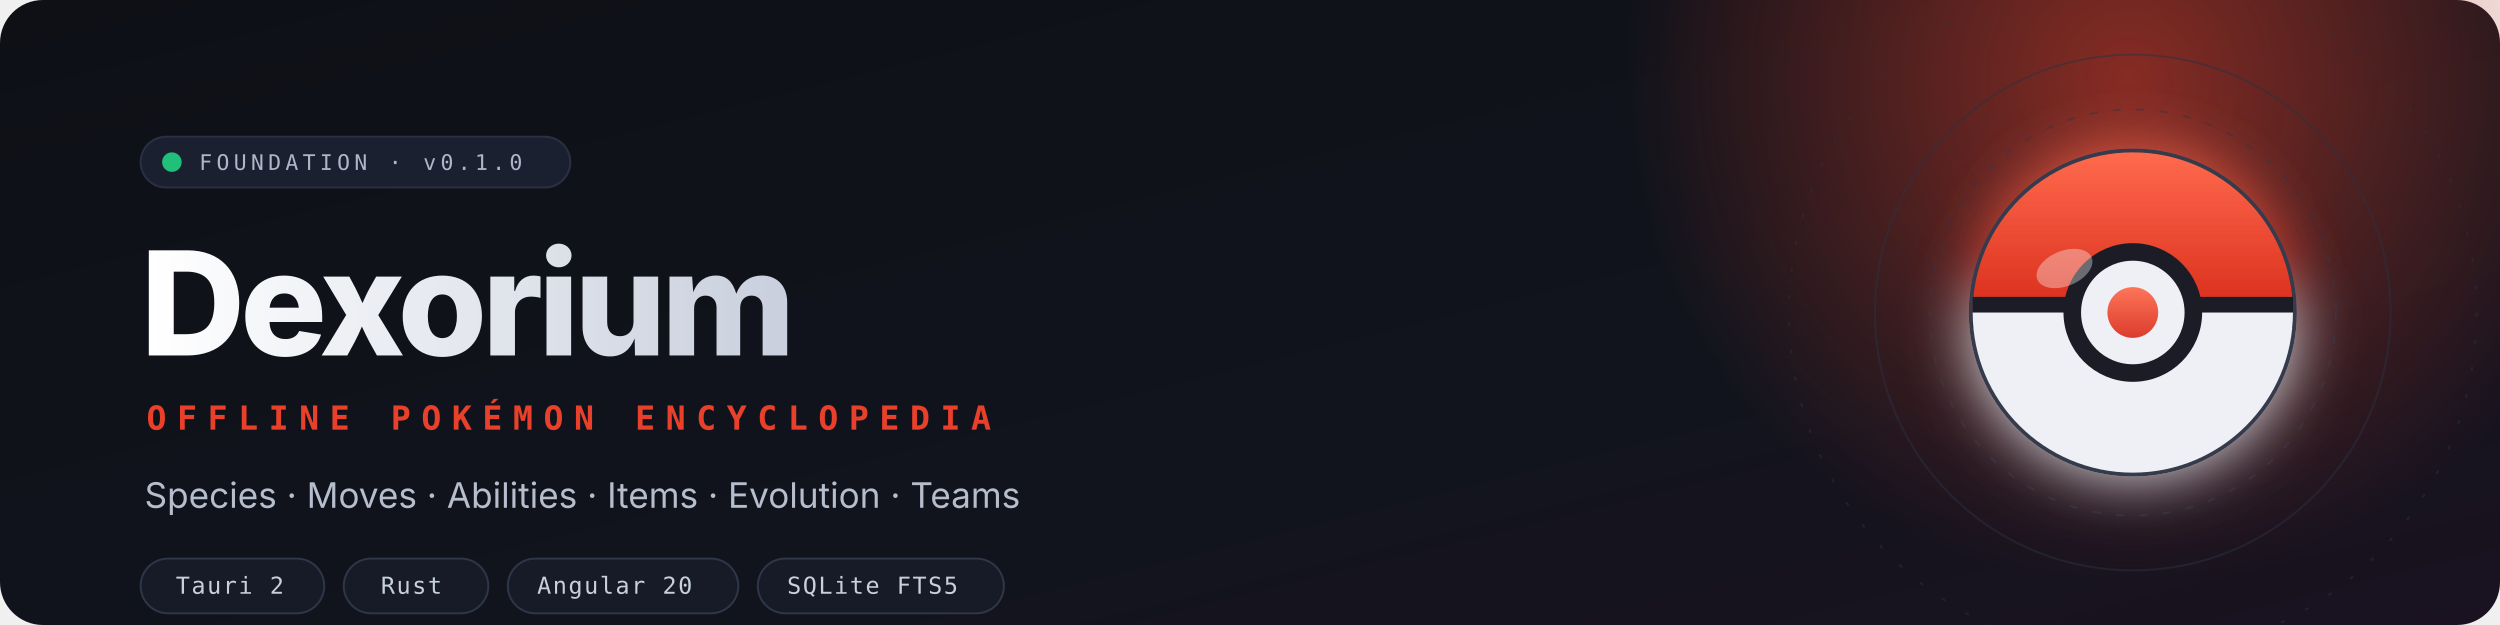
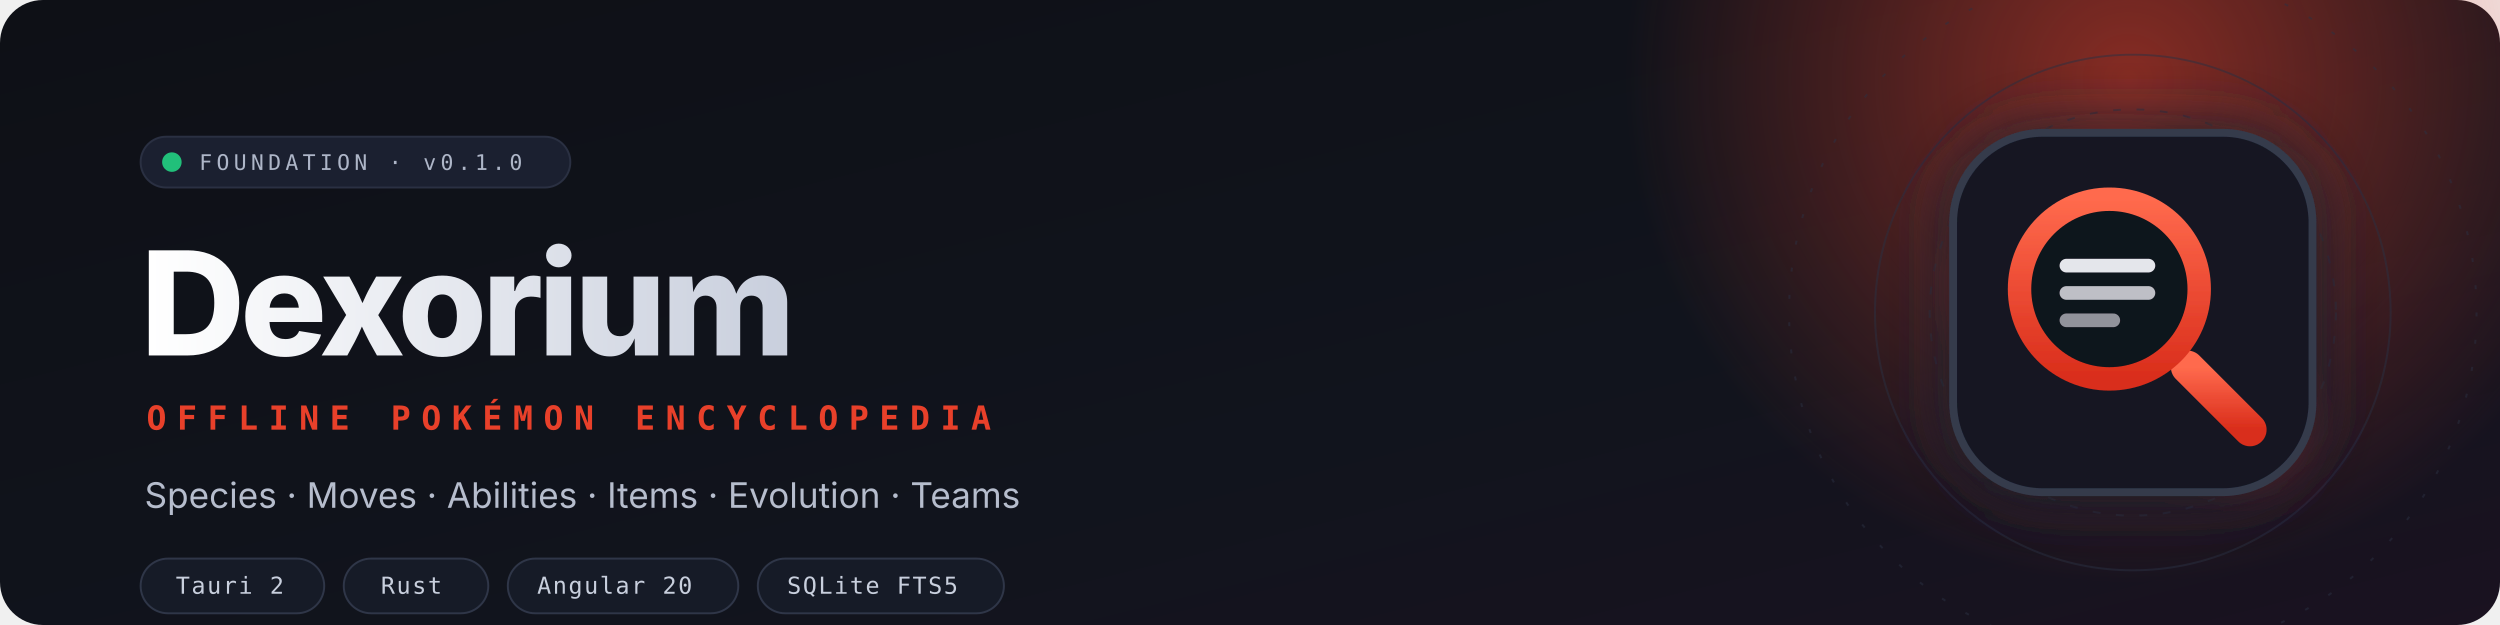
<svg xmlns="http://www.w3.org/2000/svg" width="1280" height="320" viewBox="0 0 1280 320" role="img" aria-label="Dexorium — offline Pokémon desktop encyclopedia">
  <defs>
    <linearGradient id="bg" x1="0" y1="0" x2="1" y2="1">
      <stop offset="0" stop-color="#0e1016" />
      <stop offset="0.62" stop-color="#11141d" />
      <stop offset="1" stop-color="#1a1220" />
    </linearGradient>
    <radialGradient id="glow" cx="0.5" cy="0.5" r="0.5">
      <stop offset="0" stop-color="#e8402a" stop-opacity="0.55" />
      <stop offset="1" stop-color="#e8402a" stop-opacity="0" />
    </radialGradient>
    <linearGradient id="top" x1="0" y1="0" x2="0" y2="1">
      <stop offset="0" stop-color="#ff6a4d" />
      <stop offset="1" stop-color="#d92d1b" />
    </linearGradient>
    <linearGradient id="title" x1="0" y1="0" x2="1" y2="0">
      <stop offset="0" stop-color="#ffffff" />
      <stop offset="1" stop-color="#c9cfdd" />
    </linearGradient>
    <filter id="shadow" x="-30%" y="-30%" width="160%" height="160%">
      <feDropShadow dx="0" dy="18" stdDeviation="22" flood-color="#000000" flood-opacity="0.45" />
    </filter>
-     <filter id="orbGlow" x="-60%" y="-60%" width="220%" height="220%">
+     <filter id="markGlow" x="-60%" y="-60%" width="220%" height="220%">
      <feGaussianBlur stdDeviation="16" result="blur" />
      <feMerge>
        <feMergeNode in="blur" />
        <feMergeNode in="SourceGraphic" />
      </feMerge>
    </filter>
  </defs>
  <rect width="1280" height="320" rx="22" fill="url(#bg)" />
  <circle cx="1090" cy="40" r="260" fill="url(#glow)" />
  <g opacity="0.5" stroke="#2a3042" stroke-width="1" fill="none">
    <circle cx="1092" cy="160" r="132" />
    <circle cx="1092" cy="160" r="104" stroke-dasharray="4 8" />
    <circle cx="1092" cy="160" r="176" stroke-dasharray="2 12" />
  </g>
-   <g filter="url(#orbGlow)" transform="translate(1092 160)">
-     <circle r="82" fill="#1b1d26" stroke="#343a4c" stroke-width="4" />
-     <path d="M -82 0 A 82 82 0 0 1 82 0 Z" fill="url(#top)" />
-     <rect x="-82" y="-8" width="164" height="16" fill="#1b1d26" />
-     <path d="M -82 0 A 82 82 0 0 0 82 0 Z" fill="#eef0f6" />
-     <circle r="31" fill="#eef0f6" stroke="#1b1d26" stroke-width="9" />
-     <circle r="13" fill="url(#top)" opacity="0.92" />
-     <ellipse cx="-24" cy="-34" rx="15" ry="9" fill="#ffffff" opacity="0.35" transform="rotate(-22)" />
+   <g filter="url(#markGlow)" transform="translate(1092 160)">
+     <rect x="-92" y="-92" width="184" height="184" rx="46" fill="#151824" stroke="#343a4c" stroke-width="4" />
+     <path d="M 28 28 L 60 60" stroke="url(#top)" stroke-width="17" stroke-linecap="round" />
+     <circle cx="-12" cy="-12" r="46" fill="#10131c" stroke="url(#top)" stroke-width="12" />
+     <g stroke="#eef0f6" stroke-linecap="round" stroke-width="7">
+       <path d="M -34 -24 H 8" opacity="0.95" />
+       <path d="M -34 -10 H 8" opacity="0.78" />
+       <path d="M -34 4 H -10" opacity="0.58" />
+     </g>
  </g>
  <g transform="translate(72 70)">
    <rect x="0" y="0" width="220" height="26" rx="13" fill="#1b2030" stroke="#2a3042" />
    <circle cx="16" cy="13" r="5" fill="#21c07a" />
    <text x="30" y="17" fill="#aeb6c8" font-family="ui-monospace, SFMono-Regular, Consolas, monospace" font-size="11" letter-spacing="2.2">FOUNDATION · v0.1.0</text>
    <text x="0" y="112" fill="url(#title)" font-family="system-ui, -apple-system, Segoe UI, sans-serif" font-size="74" font-weight="800" letter-spacing="-2.5">Dexorium</text>
    <text x="3" y="150" fill="#e8402a" font-family="ui-monospace, SFMono-Regular, Consolas, monospace" font-size="17" letter-spacing="5.4" font-weight="700">OFFLINE POKÉMON ENCYCLOPEDIA</text>
    <text x="2" y="190" fill="#b6bdcd" font-family="system-ui, -apple-system, Segoe UI, sans-serif" font-size="18">Species · Moves · Abilities · Items · Evolution · Teams</text>
    <g font-family="ui-monospace, SFMono-Regular, Consolas, monospace" font-size="12" letter-spacing="0.8">
      <rect x="0" y="216" width="94" height="28" rx="14" fill="#161b27" stroke="#2f3648" />
      <text x="18" y="234" fill="#c8cfdd">Tauri 2</text>
      <rect x="104" y="216" width="74" height="28" rx="14" fill="#161b27" stroke="#2f3648" />
      <text x="123" y="234" fill="#c8cfdd">Rust</text>
      <rect x="188" y="216" width="118" height="28" rx="14" fill="#161b27" stroke="#2f3648" />
      <text x="203" y="234" fill="#c8cfdd">Angular 20</text>
      <rect x="316" y="216" width="126" height="28" rx="14" fill="#161b27" stroke="#2f3648" />
      <text x="331" y="234" fill="#c8cfdd">SQLite FTS5</text>
    </g>
  </g>
</svg>
